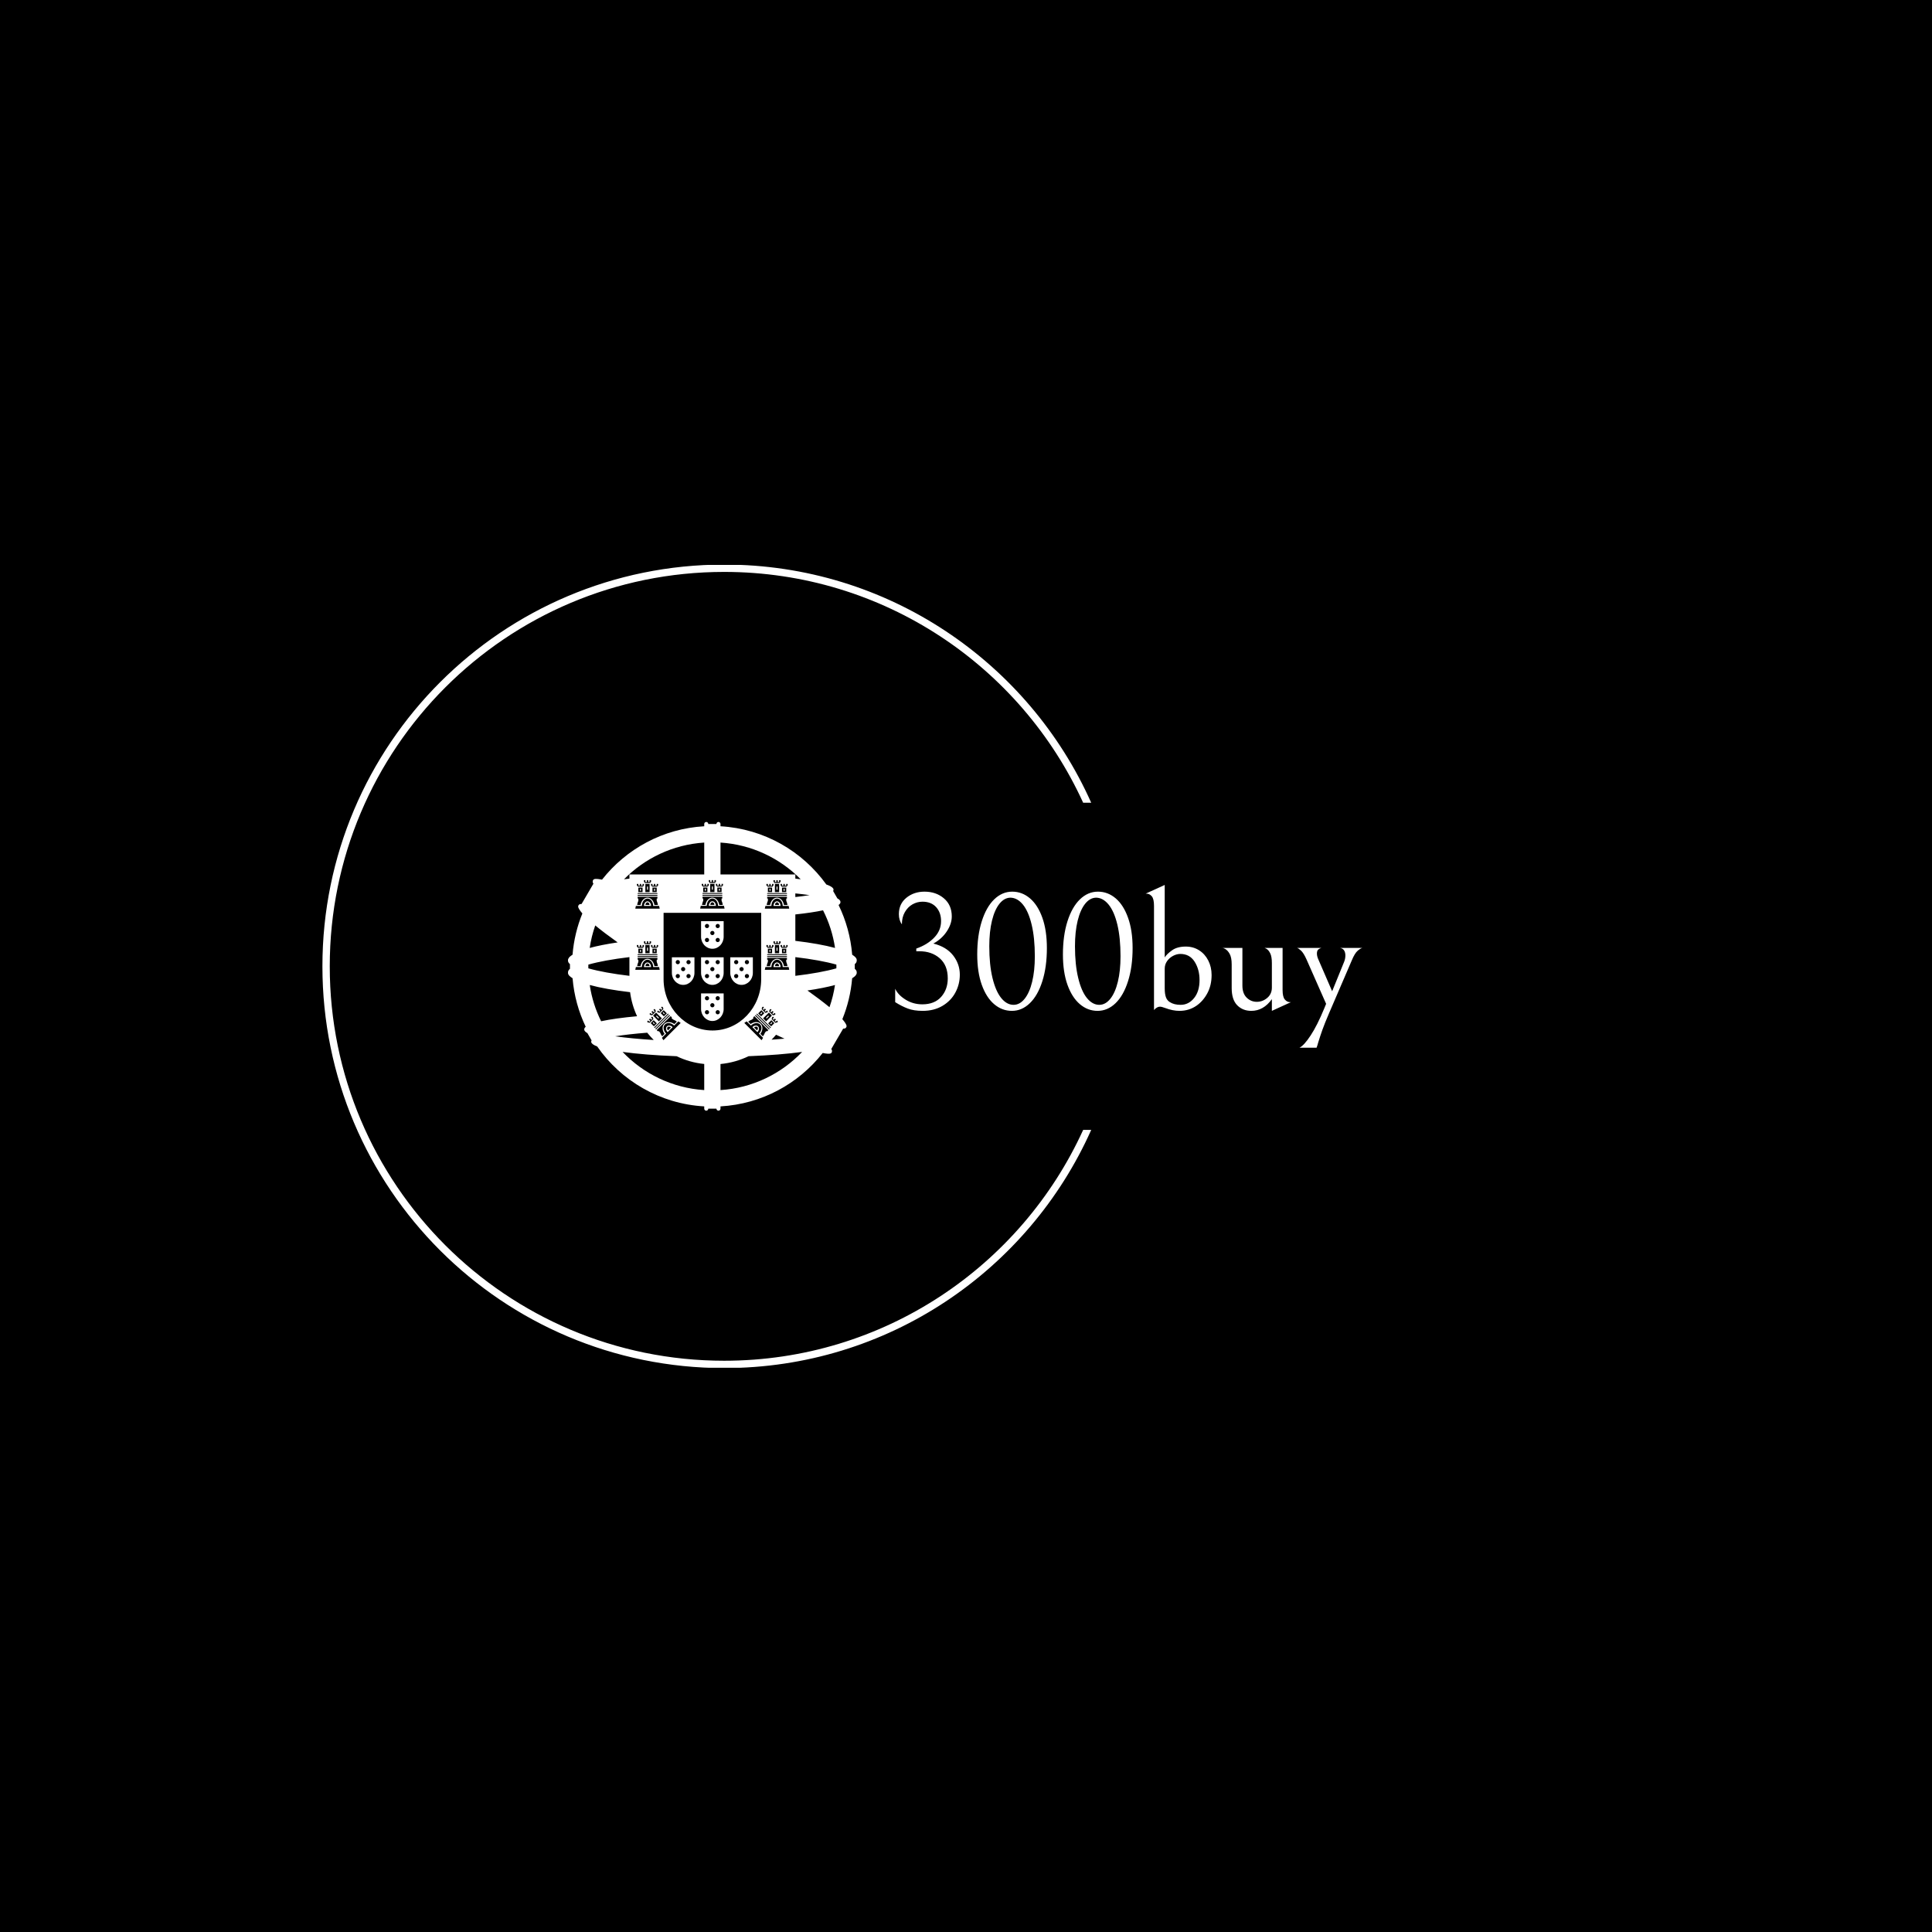
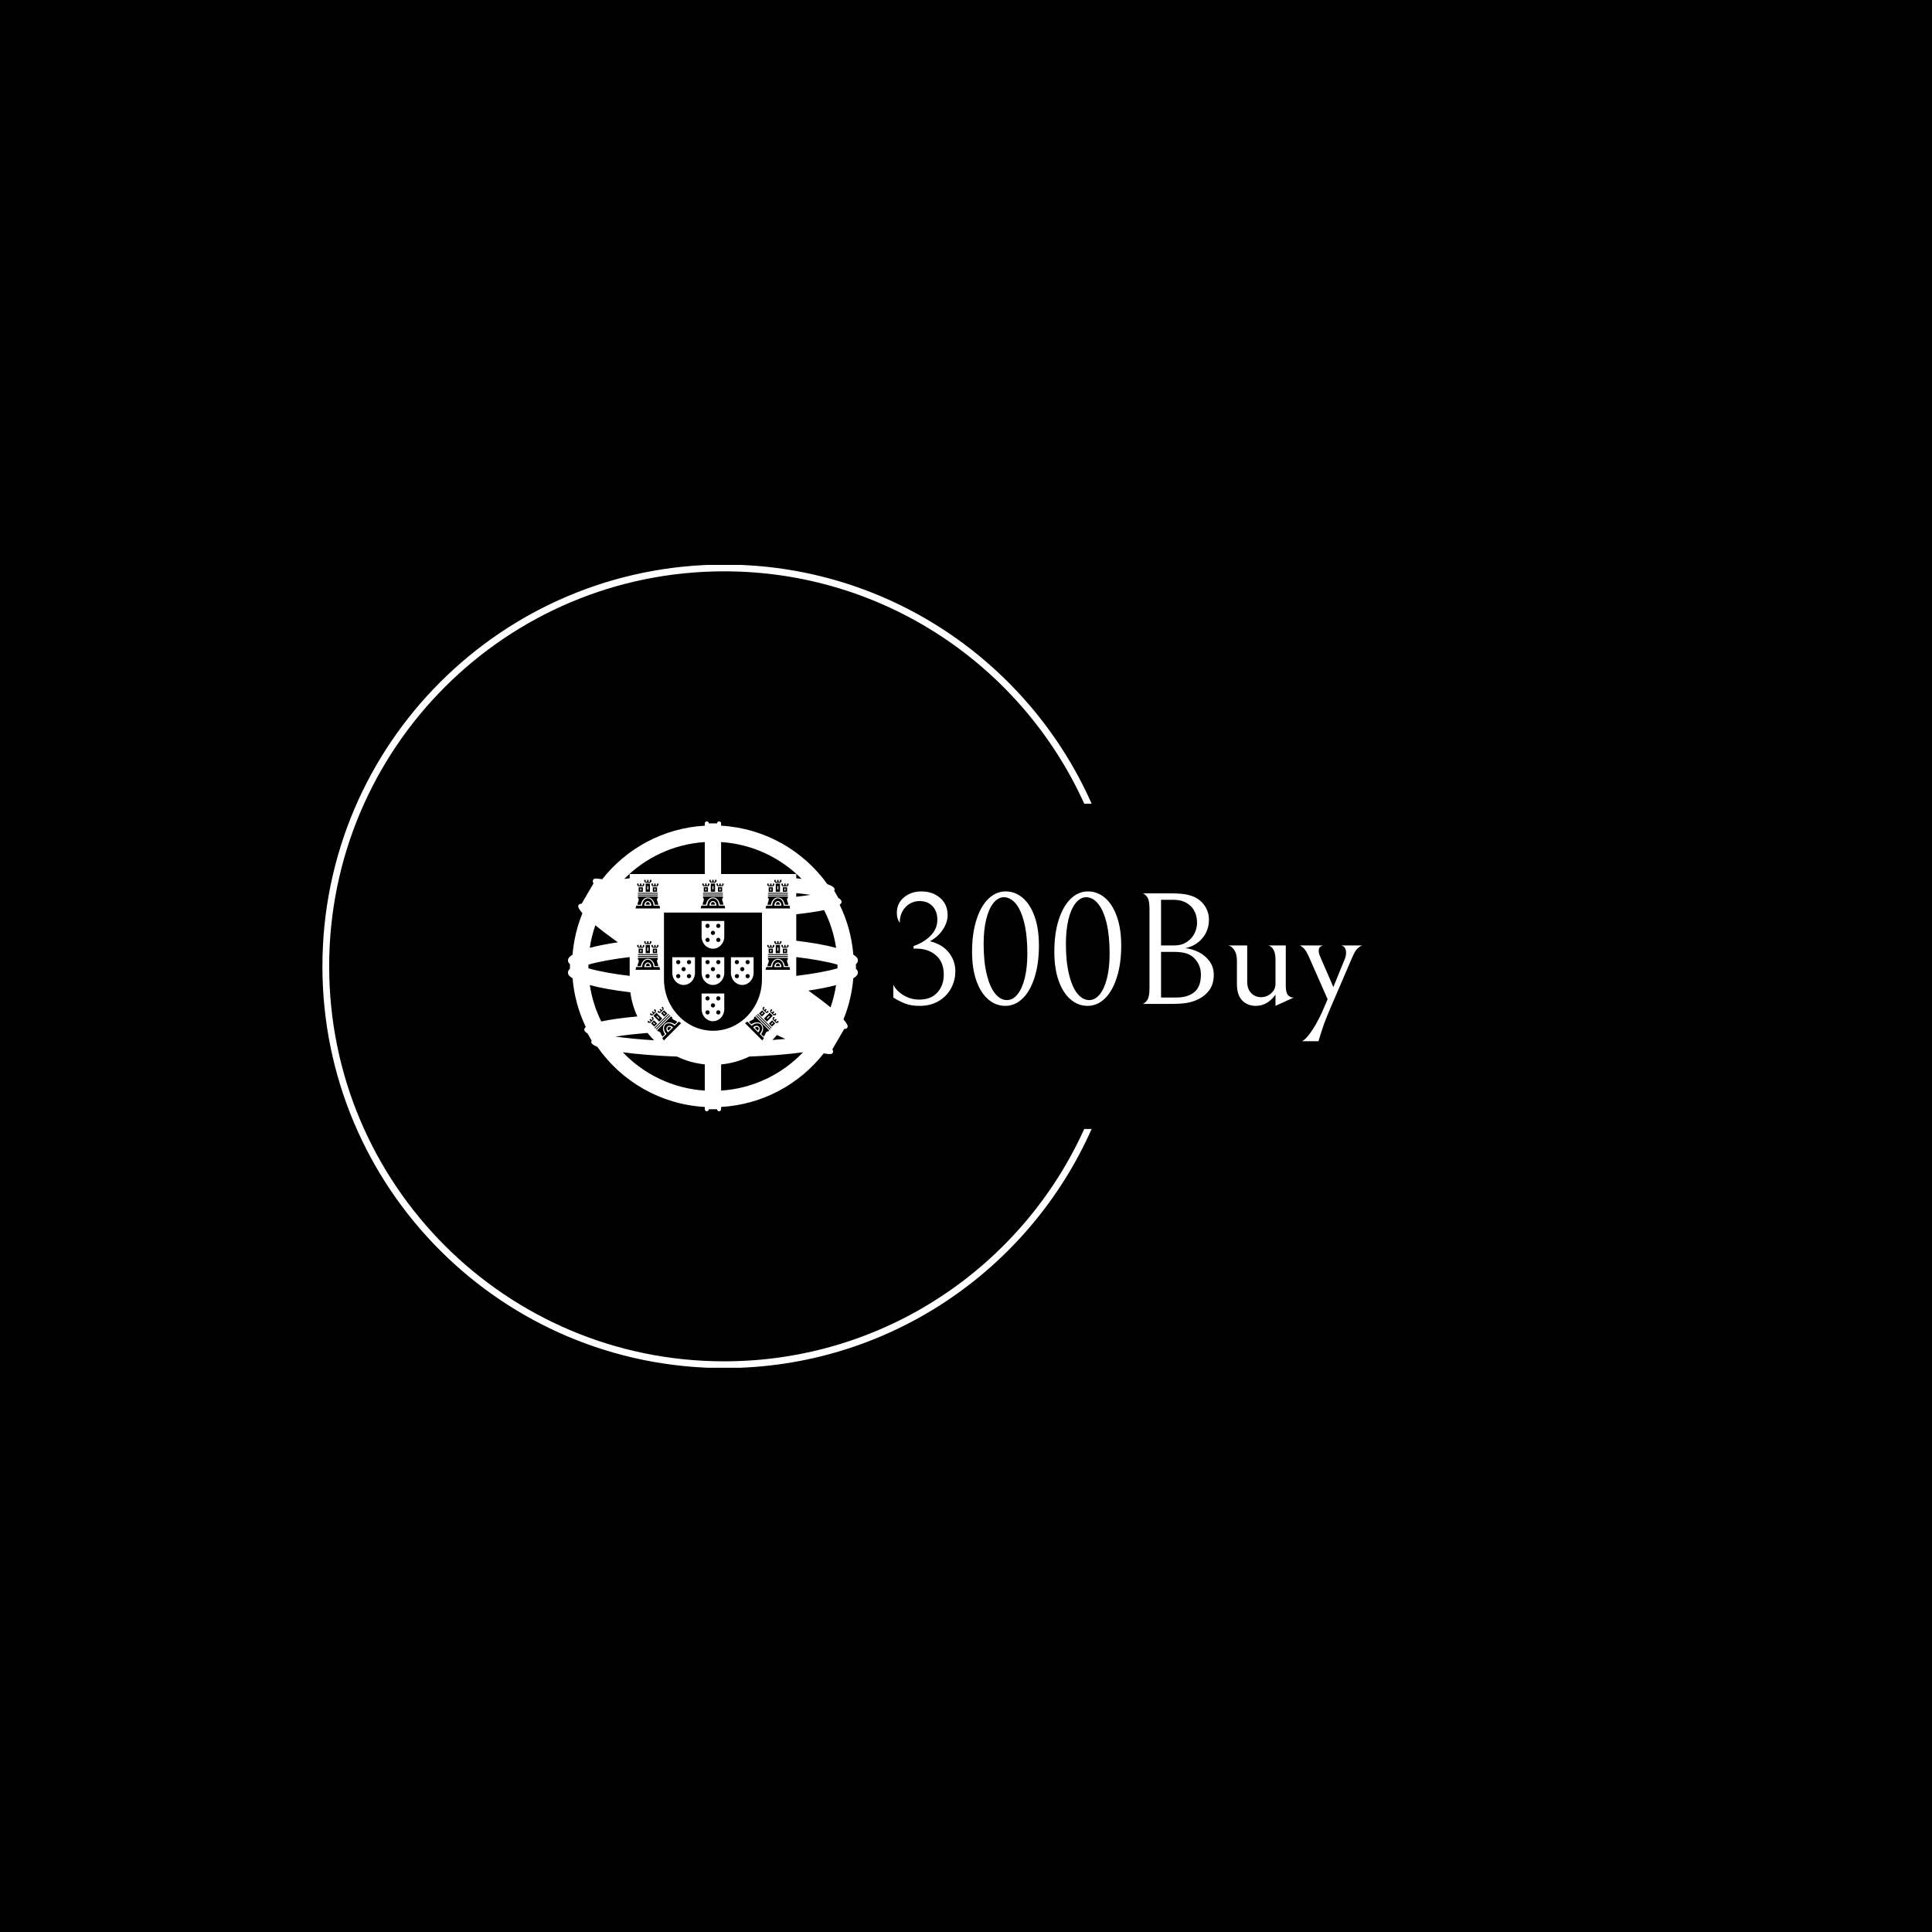
<svg xmlns="http://www.w3.org/2000/svg" version="1.1" width="1500" height="1500" viewBox="0 0 1500 1500">
  <rect width="1500" height="1500" fill="#000000" />
  <g transform="matrix(0.6666667,0,0,0.6666667,249.3939,438.5857)">
    <svg viewBox="0 0 396 247" data-background-color="#ffffff" preserveAspectRatio="xMidYMid meet" height="935" width="1500">
      <g id="tight-bounds" transform="matrix(1,0,0,1,0.24,-0.1)">
        <svg viewBox="0 0 395.52 247.2" height="247.2" width="395.52">
          <g>
            <svg />
          </g>
          <g>
            <svg viewBox="0 0 395.52 247.2" height="247.2" width="395.52">
-               <g transform="matrix(1,0,0,1,75.54432,79.18547)">
-                 <svg viewBox="0 0 244.431 88.829" height="88.829" width="244.431">
+               <g transform="matrix(1,0,0,1,75.54432,79.00606)">
+                 <svg viewBox="0 0 244.431 89.188" height="89.188" width="244.431">
                  <g>
-                     <svg viewBox="0 0 415.586 151.029" height="88.829" width="244.431">
-                       <g transform="matrix(1,0,0,1,171.1548,32.9512)">
-                         <svg viewBox="0 0 244.431 85.126" height="85.126" width="244.431">
+                     <svg viewBox="0 0 413.914 151.029" height="89.188" width="244.431">
+                       <g transform="matrix(1,0,0,1,169.4829,36.49238)">
+                         <svg viewBox="0 0 244.431 78.044" height="78.044" width="244.431">
                          <g id="textblocktransform">
-                             <svg viewBox="0 0 244.431 85.126" height="85.126" width="244.431" id="textblock">
+                             <svg viewBox="0 0 244.431 78.044" height="78.044" width="244.431" id="textblock">
                              <g>
-                                 <svg viewBox="0 0 244.431 85.126" height="85.126" width="244.431">
+                                 <svg viewBox="0 0 244.431 78.044" height="78.044" width="244.431">
                                  <g transform="matrix(1,0,0,1,0,0)">
-                                     <svg width="244.431" viewBox="1.9 -37 139.54 48.6" height="85.126" data-palette-color="#028349">
-                                       <path d="M13.3-19.5Q17.15-18.55 19.18-15.98 21.2-13.4 21.2-10.2L21.2-10.2Q21.2-7.35 19.88-4.88 18.55-2.4 16.03-0.9 13.5 0.6 10.1 0.6L10.1 0.6Q7.45 0.6 5.63-0.1 3.8-0.8 1.9-2L1.9-2 1.9-6Q2.75-4.15 5-2.75 7.25-1.35 10-1.35L10-1.35Q13.65-1.35 15.63-3.58 17.6-5.8 17.6-9.1L17.6-9.1Q17.6-13 15.2-15.1 12.8-17.2 9.15-17.2L9.15-17.2 8.2-17.2 8.2-18Q11.5-19.15 13.55-21.28 15.6-23.4 15.6-26.2L15.6-26.2Q15.6-28.75 14.13-30.38 12.65-32 10.05-32L10.05-32Q8.45-32 7.05-31.2 5.65-30.4 4.78-28.88 3.9-27.35 3.9-25.25L3.9-25.25Q3-26.45 3-28.3L3-28.3Q3-31.35 5.25-33.18 7.5-35 10.65-35L10.65-35Q14.1-35 16.45-33 18.8-31 18.8-27.6L18.8-27.6Q18.8-25.4 17.32-23.15 15.85-20.9 13.3-19.5L13.3-19.5ZM26.4-16.25Q26.4-21.85 27.75-26.13 29.1-30.4 31.47-32.7 33.85-35 36.85-35L36.85-35Q39.8-35 42.15-33 44.5-31 45.85-27.2 47.2-23.4 47.2-18.15L47.2-18.15Q47.2-12.55 45.85-8.28 44.5-4 42.12-1.7 39.75 0.6 36.75 0.6L36.75 0.6Q33.8 0.6 31.45-1.4 29.1-3.4 27.75-7.2 26.4-11 26.4-16.25L26.4-16.25ZM43.6-15.7Q43.6-21.2 42.65-25.15 41.7-29.1 40.05-31.13 38.4-33.15 36.35-33.2L36.35-33.2Q34.5-33.2 33.05-31.4 31.6-29.6 30.8-26.33 30-23.05 30-18.7L30-18.7Q30-13.2 30.95-9.25 31.9-5.3 33.55-3.25 35.2-1.2 37.25-1.2L37.25-1.2Q39.1-1.2 40.55-3 42-4.8 42.8-8.08 43.6-11.35 43.6-15.7L43.6-15.7ZM51.99-16.25Q51.99-21.85 53.34-26.13 54.7-30.4 57.07-32.7 59.45-35 62.45-35L62.45-35Q65.39-35 67.75-33 70.09-31 71.44-27.2 72.8-23.4 72.8-18.15L72.8-18.15Q72.8-12.55 71.44-8.28 70.09-4 67.72-1.7 65.34 0.6 62.34 0.6L62.34 0.6Q59.39 0.6 57.05-1.4 54.7-3.4 53.34-7.2 51.99-11 51.99-16.25L51.99-16.25ZM69.19-15.7Q69.19-21.2 68.25-25.15 67.3-29.1 65.64-31.13 63.99-33.15 61.95-33.2L61.95-33.2Q60.09-33.2 58.64-31.4 57.2-29.6 56.39-26.33 55.59-23.05 55.59-18.7L55.59-18.7Q55.59-13.2 56.55-9.25 57.49-5.3 59.14-3.25 60.8-1.2 62.84-1.2L62.84-1.2Q64.69-1.2 66.14-3 67.59-4.8 68.39-8.08 69.19-11.35 69.19-15.7L69.19-15.7ZM79.19-30.75Q79.19-32.85 78.52-33.63 77.84-34.4 76.99-34.4L76.99-34.4 76.69-34.4 82.39-37 82.39-15.35Q82.99-16.35 84.57-17.48 86.14-18.6 88.69-18.6L88.69-18.6Q90.89-18.6 92.64-17.5 94.39-16.4 95.39-14.45 96.39-12.5 96.39-10.1L96.39-10.1Q96.39-7.05 95.14-4.7 93.89-2.35 91.89-0.95L91.89-0.95Q89.64 0.6 86.79 0.6L86.79 0.6Q84.79 0.6 82.54-0.25L82.54-0.25Q81.49-0.65 80.94-0.65L80.94-0.65Q80.09-0.65 79.19 0.35L79.19 0.35 79.19-30.75ZM82.39-6.1Q82.39-4.5 82.74-3.5 83.09-2.5 83.94-2L83.94-2Q85.19-1.2 87.14-1.2L87.14-1.2Q89.54-1.2 91.17-3.23 92.79-5.25 92.79-8.6L92.79-8.6Q92.79-11.75 91.32-14.08 89.84-16.4 87.04-16.4L87.04-16.4Q85.99-16.4 84.89-15.83 83.79-15.25 83.09-14.25 82.39-13.25 82.39-12L82.39-12 82.39-6.1ZM114.39-2.9Q111.89 0.6 108.24 0.6L108.24 0.6Q105.69 0.6 104.04-1.07 102.39-2.75 102.39-6.2L102.39-6.2 102.39-13.3Q102.39-15.35 101.77-16.45 101.14-17.55 100.34-17.95 99.54-18.35 99.54-18.2L99.54-18.2 105.59-18.2 105.59-6.95Q105.59-4.6 106.86-3.35 108.14-2.1 109.89-2.1L109.89-2.1Q111.64-2.1 113.02-3.28 114.39-4.45 114.39-6.35L114.39-6.35 114.39-13.65Q114.39-15.6 113.89-16.6 113.39-17.6 112.74-17.95 112.09-18.3 112.09-18.2L112.09-18.2 117.59-18.2 117.59-5.65Q117.59-3.55 118.27-2.78 118.94-2 119.79-2L119.79-2 120.09-2 114.39 0.6 114.39-2.9ZM130.04-0.15L130.59-1.5 124.74-14.75Q123.89-16.65 123.11-17.38 122.34-18.1 121.89-18.2L121.89-18.2 129.19-18.2Q128.74-18.1 128.29-17.75 127.84-17.4 127.84-16.5L127.84-16.5Q127.84-15.65 128.34-14.6L128.34-14.6 132.39-5.25 135.99-14.1Q136.34-15 136.34-15.95L136.34-15.95Q136.34-16.85 135.96-17.45 135.59-18.05 134.74-18.2L134.74-18.2 141.44-18.2Q140.89-18.1 140.01-17.35 139.14-16.6 138.29-14.55L138.29-14.55 131.49 1.25Q130.14 4.4 129.49 6.23 128.84 8.05 128.24 10L128.24 10Q127.99 10.95 127.74 11.6L127.74 11.6 122.64 11.6Q123.99 10.95 125.96 7.95 127.94 4.95 130.04-0.15L130.04-0.15Z" opacity="1" transform="matrix(1,0,0,1,0,0)" fill="#ffffff" class="wordmark-text-0" data-fill-palette-color="primary" id="text-0" />
+                                     <svg width="244.431" viewBox="1.9 -35 145.94 46.6" height="78.044" data-palette-color="#028349">
+                                       <path d="M13.3-19.5Q17.15-18.55 19.18-15.98 21.2-13.4 21.2-10.2L21.2-10.2Q21.2-7.35 19.88-4.88 18.55-2.4 16.03-0.9 13.5 0.6 10.1 0.6L10.1 0.6Q7.45 0.6 5.63-0.1 3.8-0.8 1.9-2L1.9-2 1.9-6Q2.75-4.15 5-2.75 7.25-1.35 10-1.35L10-1.35Q13.65-1.35 15.63-3.58 17.6-5.8 17.6-9.1L17.6-9.1Q17.6-13 15.2-15.1 12.8-17.2 9.15-17.2L9.15-17.2 8.2-17.2 8.2-18Q11.5-19.15 13.55-21.28 15.6-23.4 15.6-26.2L15.6-26.2Q15.6-28.75 14.13-30.38 12.65-32 10.05-32L10.05-32Q8.45-32 7.05-31.2 5.65-30.4 4.78-28.88 3.9-27.35 3.9-25.25L3.9-25.25Q3-26.45 3-28.3L3-28.3Q3-31.35 5.25-33.18 7.5-35 10.65-35L10.65-35Q14.1-35 16.45-33 18.8-31 18.8-27.6L18.8-27.6Q18.8-25.4 17.32-23.15 15.85-20.9 13.3-19.5L13.3-19.5ZM26.4-16.25Q26.4-21.85 27.75-26.13 29.1-30.4 31.47-32.7 33.85-35 36.85-35L36.85-35Q39.8-35 42.15-33 44.5-31 45.85-27.2 47.2-23.4 47.2-18.15L47.2-18.15Q47.2-12.55 45.85-8.28 44.5-4 42.12-1.7 39.75 0.6 36.75 0.6L36.75 0.6Q33.8 0.6 31.45-1.4 29.1-3.4 27.75-7.2 26.4-11 26.4-16.25L26.4-16.25ZM43.6-15.7Q43.6-21.2 42.65-25.15 41.7-29.1 40.05-31.13 38.4-33.15 36.35-33.2L36.35-33.2Q34.5-33.2 33.05-31.4 31.6-29.6 30.8-26.33 30-23.05 30-18.7L30-18.7Q30-13.2 30.95-9.25 31.9-5.3 33.55-3.25 35.2-1.2 37.25-1.2L37.25-1.2Q39.1-1.2 40.55-3 42-4.8 42.8-8.08 43.6-11.35 43.6-15.7L43.6-15.7ZM51.99-16.25Q51.99-21.85 53.34-26.13 54.7-30.4 57.07-32.7 59.45-35 62.45-35L62.45-35Q65.39-35 67.75-33 70.09-31 71.44-27.2 72.8-23.4 72.8-18.15L72.8-18.15Q72.8-12.55 71.44-8.28 70.09-4 67.72-1.7 65.34 0.6 62.34 0.6L62.34 0.6Q59.39 0.6 57.05-1.4 54.7-3.4 53.34-7.2 51.99-11 51.99-16.25L51.99-16.25ZM69.19-15.7Q69.19-21.2 68.25-25.15 67.3-29.1 65.64-31.13 63.99-33.15 61.95-33.2L61.95-33.2Q60.09-33.2 58.64-31.4 57.2-29.6 56.39-26.33 55.59-23.05 55.59-18.7L55.59-18.7Q55.59-13.2 56.55-9.25 57.49-5.3 59.14-3.25 60.8-1.2 62.84-1.2L62.84-1.2Q64.69-1.2 66.14-3 67.59-4.8 68.39-8.08 69.19-11.35 69.19-15.7L69.19-15.7ZM95.29-0.85Q93.99-0.4 92.32-0.2 90.64 0 87.69 0L87.69 0 79.44 0Q80.09-0.15 80.84-1.13 81.59-2.1 81.59-4.9L81.59-4.9 81.59-29.65Q81.59-32.25 80.89-33.23 80.19-34.2 79.49-34.4L79.49-34.4 87.69-34.4Q90.89-34.4 92.57-34.13 94.24-33.85 95.49-33.3L95.49-33.3Q97.69-32.25 98.89-30.35 100.09-28.45 100.09-26.25L100.09-26.25Q100.09-22.9 98.07-20.48 96.04-18.05 92.74-17.35L92.74-17.35Q94.99-17.1 97.02-16.05 99.04-15 100.32-13.2 101.59-11.4 101.59-9.1L101.59-9.1Q101.59-5.9 99.89-3.88 98.19-1.85 95.29-0.85L95.29-0.85ZM93.89-30.9Q92.89-31.65 91.74-32.02 90.59-32.4 88.64-32.4L88.64-32.4 85.19-32.4 85.19-18.2 89.24-18.2Q91.04-18.2 92.24-18.75 93.44-19.3 94.34-20.2L94.34-20.2Q95.29-21.15 95.84-22.5 96.39-23.85 96.39-25.25L96.39-25.25Q96.39-26.95 95.77-28.45 95.14-29.95 93.89-30.9L93.89-30.9ZM94.94-14.75Q93.99-15.5 92.59-15.85 91.19-16.2 88.79-16.2L88.79-16.2 85.19-16.2 85.19-2 89.94-2Q93.54-2 95.57-3.7 97.59-5.4 97.59-9.1L97.59-9.1Q97.59-12.55 94.94-14.75L94.94-14.75ZM120.79-2.9Q118.29 0.6 114.64 0.6L114.64 0.6Q112.09 0.6 110.44-1.07 108.79-2.75 108.79-6.2L108.79-6.2 108.79-13.3Q108.79-15.35 108.16-16.45 107.54-17.55 106.74-17.95 105.94-18.35 105.94-18.2L105.94-18.2 111.99-18.2 111.99-6.95Q111.99-4.6 113.26-3.35 114.54-2.1 116.29-2.1L116.29-2.1Q118.04-2.1 119.41-3.28 120.79-4.45 120.79-6.35L120.79-6.35 120.79-13.65Q120.79-15.6 120.29-16.6 119.79-17.6 119.14-17.95 118.49-18.3 118.49-18.2L118.49-18.2 123.99-18.2 123.99-5.65Q123.99-3.55 124.66-2.78 125.34-2 126.19-2L126.19-2 126.49-2 120.79 0.6 120.79-2.9ZM136.44-0.15L136.99-1.5 131.14-14.75Q130.29-16.65 129.51-17.38 128.74-18.1 128.29-18.2L128.29-18.2 135.59-18.2Q135.14-18.1 134.69-17.75 134.24-17.4 134.24-16.5L134.24-16.5Q134.24-15.65 134.74-14.6L134.74-14.6 138.79-5.25 142.39-14.1Q142.74-15 142.74-15.95L142.74-15.95Q142.74-16.85 142.36-17.45 141.99-18.05 141.14-18.2L141.14-18.2 147.84-18.2Q147.29-18.1 146.41-17.35 145.54-16.6 144.69-14.55L144.69-14.55 137.89 1.25Q136.54 4.4 135.89 6.23 135.24 8.05 134.64 10L134.64 10Q134.39 10.95 134.14 11.6L134.14 11.6 129.04 11.6Q130.39 10.95 132.36 7.95 134.34 4.95 136.44-0.15L136.44-0.15Z" opacity="1" transform="matrix(1,0,0,1,0,0)" fill="#ffffff" class="wordmark-text-0" data-fill-palette-color="primary" id="text-0" />
                                    </svg>
                                  </g>
                                </svg>
                              </g>
                            </svg>
                          </g>
                        </svg>
                      </g>
                      <g>
                        <svg viewBox="0 0 151.059 151.029" height="151.029" width="151.059">
                          <g>
                            <svg version="1.1" x="0" y="0" viewBox="5.479 6.76 752.21 752.061" enable-background="new 0 0 763.17 763.17" xml:space="preserve" height="151.029" width="151.059" class="icon-icon-0" data-fill-palette-color="accent" id="icon-0">
                              <path d="M752.539 389.267l-0.042-12.085c3.59-3.017 5.529-6.133 5.132-11.139-0.193-2.46-1.351-4.573-2.844-6.313-0.098-0.118-0.208-0.234-0.311-0.351-0.038-0.042-0.075-0.085-0.114-0.126-2.042-2.271-4.963-4.35-8.588-6.73-3.781-46.12-16.123-89.813-35.438-129.488 3.212-2.323 4.903-4.711 4.903-7.148 0 0-0.005-0.116-0.024-0.301 0.041-0.427 0.024-0.687 0.024-0.687 0-3.149-2.813-6.217-8.108-9.167l-0.618-1.061-10.344-18.019c0.061-0.135 0.112-0.268 0.167-0.402 0.543-0.946 0.833-1.9 0.833-2.863 0 0-0.009-0.06-0.023-0.145 0.014-0.106 0.023-0.181 0.023-0.181 0-1.029-0.317-2.049-0.936-3.058-0.053-0.129-0.102-0.258-0.16-0.387-0.026 0.021-0.048 0.037-0.074 0.057-2.375-3.491-8.376-6.853-17.549-10.025C615.973 82.779 516.315 24.453 402.767 17.963v-5.907c0-2.912-2.384-5.296-5.296-5.296-2.908 0-5.289 2.379-5.295 5.286h-21.187c-0.006-2.907-2.387-5.286-5.295-5.286-2.912 0-5.296 2.384-5.296 5.296v5.907c-107.967 6.172-203.381 59.204-266.21 139.081-2.95-0.624-5.668-1.097-8.112-1.395-8.452-1.019-13.009-1.221-15.605 3.072-0.153 0.873-0.268 1.46-0.328 1.93-0.726 2.039-0.002 4.339 1.622 7.094-0.083 0.088-0.161 0.176-0.253 0.264l-30.654 52.497c-3.917-0.08-6.551 0.68-7.901 3.426-2.56 3.669 0.54 8.948 5.635 15.757 1.266 1.691 2.735 3.489 4.393 5.383C29.3 278.684 20.479 314.793 17.386 352.525c-5.389 3.544-8.962 6.185-10.669 10.034-0.727 1.175-1.18 2.361-1.156 3.485-0.518 4.792 1.455 7.975 5.074 11.052l0.042 12.097c-3.584 3.015-5.52 6.132-5.127 11.132 0.229 2.9 1.797 5.317 3.673 7.208 2.024 2.108 4.816 4.075 8.223 6.311 0.001 0.001 0.003 0.002 0.004 0.002 3.781 44.937 15.691 87.558 34.257 126.39-2.491 2.056-3.788 4.161-3.788 6.304 0 0-0.449 1.173 0.431 3.095 0.015 0.039 0.033 0.077 0.05 0.115 0.023 0.049 0.051 0.1 0.076 0.15 0.69 1.535 2.058 3.048 4.052 4.534 0.544 0.427 1.126 0.862 1.8 1.311-0.031-0.045-0.052-0.088-0.082-0.133 0.561 0.354 1.155 0.707 1.788 1.059l10.93 19.05c-0.111 0.252-0.209 0.5-0.297 0.745-0.432 0.844-0.676 1.695-0.676 2.553 0 0-0.137 0.624 0.246 1.681 1.09 3.762 6.391 7.39 15.338 10.812 62.249 89.308 163.355 149.506 278.821 156.106v5.907c0 2.917 2.384 5.296 5.296 5.296s5.296-2.379 5.296-5.296h21.185c0 2.917 2.384 5.296 5.296 5.296 2.912 0 5.296-2.379 5.296-5.296v-5.907C510.749 741.446 606.173 688.402 669 608.507c2.942 0.622 5.652 1.093 8.09 1.389 8.451 1.024 13.013 1.221 15.609-3.072 0.154-0.884 0.27-1.476 0.328-1.95 0.686-2.02-0.04-4.302-1.65-7.033 0.093-0.099 0.182-0.198 0.287-0.296l30.622-52.471c3.917 0.083 6.544-0.671 7.898-3.408 2.62-3.682-0.489-8.977-5.595-15.806-1.267-1.692-2.738-3.491-4.399-5.387 13.576-33.357 22.362-69.173 25.514-106.594 0.029-0.019 0.061-0.038 0.09-0.057 5.378-3.543 8.947-6.176 10.658-10.012 0.728-1.176 1.18-2.363 1.155-3.487C758.127 395.528 756.156 392.344 752.539 389.267zM669.888 236.885c15.336 30.247 26.051 63.23 31.221 98.026-26.778-7.269-62.019-13.559-103.39-18.477v-68.782C626.349 244.605 650.816 240.966 669.888 236.885zM597.719 202.334v-9.475c13.244 1.372 25.653 2.866 37.087 4.472C623.597 199.128 611.172 200.8 597.719 202.334zM402.767 60.43c81.625 5.285 154.981 40.87 208.941 95.636-4.513-0.601-9.186-1.183-13.989-1.747v-10.898H402.767V60.43zM211.55 526.678l2.684-2.679 3.269 3.268 2.586-2.596-3.263-3.269 2.524-2.523 3.274 3.278 2.591-2.607-3.269-3.269 2.602-2.596 3.264 3.269-1.215 1.22 1.681 1.677-10.402 10.406-1.67-1.686-1.38 1.376L211.55 526.678zM192.486 172.763v-4.619h3.569v4.619h3.678v-4.619h3.677v4.619h-1.717v2.394h-14.715v-2.394h-1.939v-4.619h3.781v4.619H192.486zM210.872 163.37v-4.93h3.563v4.93h3.672v-4.93h3.791v4.93h-1.83v2.394H205.25v-2.394h-1.841v-4.93h3.672v4.93H210.872zM229.255 172.763v-4.619h3.569v4.619h3.78v-4.619h3.678v4.619h-1.837v2.394h-14.699v-2.394h-1.846v-4.619h3.678v4.619H229.255zM186.977 206.34v-4.774h51.468v4.774h-1.841l0.041 5.617c1.557 3.387 2.617 7.116 3.202 11.079h-9.207c-1.717-10.888-9.139-19.075-18.04-19.075-8.906 0-16.334 8.197-18.04 19.095h-8.927c0.594-3.951 1.697-7.711 3.186-11.047v-5.669H186.977zM186.977 199.181v-2.395h51.458v2.395H186.977zM236.604 177.691v11.787h-11.037v-11.787H236.604zM218.108 168.143v21.335h-11.037v-21.335H218.108zM238.435 192.008v2.25h-51.458v-2.25H238.435zM188.819 189.478v-11.787h10.913v11.787H188.819zM198.005 225.429c0-10.551 6.589-19.09 14.714-19.09 8.111 0 14.699 8.539 14.699 19.09h15.49c0.657 2.297 1.154 4.691 1.48 7.158h-63.555c0.362-2.404 0.879-4.882 1.556-7.158H198.005zM192.496 332.011v-4.619h3.57v4.619h3.677v-4.619h3.678v4.619h-1.717v2.384h-14.715v-2.384h-1.94v-4.619h3.786v4.619H192.496zM210.883 322.603v-4.914h3.563v4.914h3.672v-4.914h3.791v4.914h-1.831v2.394h-14.818v-2.394h-1.841v-4.914h3.672v4.914H210.883zM218.119 327.381v21.335h-11.037v-21.335H218.119zM238.445 351.246v2.245h-51.457v-2.245H238.445zM225.577 348.717v-11.793h11.037v11.793H225.577zM238.445 356.024v2.395h-51.457v-2.395H238.445zM188.834 348.717v-11.793h10.908v11.793H188.834zM186.988 365.578v-4.779h51.468v4.779h-1.841l0.041 5.612c1.557 3.393 2.617 7.121 3.201 11.084h-9.206c-1.717-10.892-9.139-19.08-18.04-19.08-8.906 0-16.333 8.197-18.036 19.1h-8.942c0.605-3.951 1.706-7.711 3.201-11.047v-5.669H186.988zM238.455 332.011v2.384h-14.699v-2.384h-1.846v-4.619h3.678v4.619h3.677v-4.619h3.57v4.619h3.781v-4.619h3.678v4.619H238.455zM182.4 384.663h15.614c0-10.536 6.59-19.086 14.715-19.086 8.115 0 14.699 8.549 14.699 19.086h15.49c0.657 2.301 1.154 4.706 1.479 7.157h-63.555C181.205 389.421 181.723 386.944 182.4 384.663zM248.023 490.215l2.597-2.596 3.258 3.269-1.293 1.292 1.686 1.686-10.391 10.396-1.696-1.686-1.293 1.303-3.269-3.269 2.591-2.596 3.274 3.269 2.607-2.607-3.274-3.269 2.524-2.523 3.269 3.268 2.684-2.668L248.023 490.215zM279.025 521.144c3.497 1.313 6.884 3.197 10.096 5.596l-6.516 6.496c-8.906-6.486-19.954-7.024-26.244-0.734-6.294 6.299-5.74 17.358 0.75 26.264l-6.314 6.32c-2.37-3.218-4.246-6.652-5.55-10.076l-4.003-4.003-1.313 1.303-3.367-3.382 36.386-36.391 3.377 3.383-1.303 1.292L279.025 521.144zM234.865 547.242l-1.696-1.697 36.396-36.39 1.686 1.696L234.865 547.242zM231.39 543.767l-1.588-1.593 36.386-36.391 1.588 1.593L231.39 543.767zM222.959 501.541l2.524-2.514 3.481 3.486 2.596-2.607-3.486-3.475 2.695-2.689 3.471 3.486-1.293 1.304 1.686 1.685-10.474 10.479-1.697-1.686-1.303 1.293-3.475-3.475 2.596-2.597 3.486 3.476 2.679-2.68L222.959 501.541zM234.938 503.29l15.087 15.082-7.799 7.799-15.083-15.082L234.938 503.29zM255.3 513.096l-8.327-8.338 7.795-7.799 8.337 8.337L255.3 513.096zM228.69 523.036l8.337 8.328-7.711 7.717-8.337-8.328L228.69 523.036zM254.157 575.223c-1.453-1.966-2.829-4.087-3.972-6.175L261.233 558c-7.458-7.448-8.845-18.144-3.104-23.885 5.741-5.741 16.437-4.355 23.895 3.093l10.949-10.955c2.099 1.169 4.132 2.504 6.113 4.024L254.157 575.223zM254.525 416.265V243.402h254.218v172.862c0 73.837-56.649 133.678-126.747 133.678C311.894 549.942 254.525 490.101 254.525 416.265zM361.438 172.607v-4.618h3.569v4.618h3.662v-4.618h3.677v4.618h-1.717v2.379h-14.699v-2.379h-1.949v-4.618h3.78v4.618H361.438zM405.555 172.607v-4.618h3.662v4.618h-1.83v2.379h-14.704v-2.379h-1.831v-4.618h3.667v4.618h3.672v-4.618h3.569v4.618H405.555zM355.928 206.174v-4.779h51.458v4.779h-1.831l0.041 5.612c1.547 3.388 2.617 7.116 3.186 11.079h-9.206c-1.713-10.888-9.139-19.075-18.036-19.075-8.911 0-16.323 8.197-18.04 19.095h-8.927c0.59-3.947 1.692-7.711 3.186-11.048v-5.663H355.928zM407.386 191.852v2.245h-51.458v-2.245H407.386zM357.76 189.308v-11.787h10.908v11.787H357.76zM379.824 163.209v-4.923h3.549v4.923h3.687v-4.923h3.791v4.923h-1.841v2.384h-14.823v-2.384h-1.842v-4.923h3.678v4.923H379.824zM387.06 167.978v21.33h-11.037v-21.33H387.06zM394.518 189.308v-11.787h11.037v11.787H394.518zM407.386 196.616v2.395h-51.458v-2.395H407.386zM366.956 225.259c0-10.541 6.574-19.084 14.699-19.084 8.115 0 14.703 8.544 14.703 19.084h15.486c0.657 2.312 1.152 4.702 1.484 7.174h-63.555c0.357-2.416 0.89-4.888 1.557-7.174H366.956zM510.037 490.887l3.274-3.269 2.668 2.679-3.264 3.269 2.596 2.596 3.274-3.269 2.519 2.524-3.274 3.269 2.596 2.596 3.274-3.269 2.596 2.596-3.263 3.269-1.22-1.22-1.681 1.686-10.401-10.396 1.681-1.685L510.037 490.887zM529.876 172.763v-4.619h3.569v4.619h3.678v-4.619h3.672v4.619h-1.722v2.394h-14.704v-2.394h-1.95v-4.619h3.791v4.619H529.876zM548.264 163.37v-4.93h3.558v4.93h3.678v-4.93h3.791v4.93h-1.831v2.394h-14.828v-2.394h-1.836v-4.93h3.667v4.93H548.264zM566.645 172.763v-4.619h3.569v4.619h3.781v-4.619h3.667v4.619h-1.837v2.394h-14.699v-2.394h-1.836v-4.619h3.677v4.619H566.645zM524.368 206.34v-4.774h51.457v4.774h-1.83l0.041 5.617c1.547 3.387 2.616 7.116 3.19 11.079h-9.195c-1.728-10.888-9.155-19.075-18.051-19.075-8.897 0-16.323 8.197-18.041 19.095h-8.926c0.594-3.951 1.696-7.711 3.196-11.047v-5.669H524.368zM524.368 199.181v-2.395h51.457v2.395H524.368zM573.995 177.691v11.787h-11.037v-11.787H573.995zM555.499 168.143v21.335h-11.037v-21.335H555.499zM575.825 192.008v2.25h-51.457v-2.25H575.825zM526.209 189.478v-11.787h10.913v11.787H526.209zM535.395 225.429c0-10.551 6.59-19.09 14.704-19.09 8.12 0 14.699 8.539 14.699 19.09h15.496c0.646 2.297 1.159 4.691 1.473 7.158h-63.555c0.362-2.404 0.89-4.882 1.557-7.158H535.395zM529.876 332.011v-4.619h3.569v4.619h3.678v-4.619h3.672v4.619h-1.722v2.384h-14.704v-2.384h-1.95v-4.619h3.791v4.619H529.876zM548.264 322.603v-4.914h3.558v4.914h3.678v-4.914h3.791v4.914h-1.831v2.394h-14.828v-2.394h-1.836v-4.914h3.667v4.914H548.264zM555.499 327.381v21.335h-11.037v-21.335H555.499zM575.825 351.246v2.245h-51.457v-2.245H575.825zM562.958 348.717v-11.793h11.037v11.793H562.958zM575.825 356.024v2.395h-51.457v-2.395H575.825zM526.209 348.717v-11.793h10.913v11.793H526.209zM524.368 365.578v-4.779h51.457v4.779h-1.83l0.041 5.612c1.547 3.393 2.616 7.121 3.19 11.084h-9.195c-1.728-10.892-9.155-19.08-18.051-19.08-8.897 0-16.323 8.197-18.041 19.1h-8.926c0.594-3.951 1.696-7.711 3.196-11.047v-5.669H524.368zM575.825 332.011v2.384h-14.699v-2.384h-1.836v-4.619h3.677v4.619h3.678v-4.619h3.569v4.619h3.781v-4.619h3.667v4.619H575.825zM519.77 384.663h15.625c0-10.536 6.59-19.086 14.704-19.086 8.12 0 14.699 8.549 14.699 19.086h15.496c0.646 2.311 1.159 4.706 1.473 7.157h-63.555C518.575 389.421 519.103 386.954 519.77 384.663zM549.091 529.947l-1.293-1.283-1.67 1.676-10.406-10.396 1.686-1.685-1.304-1.304 3.274-3.269 2.596 2.596-3.263 3.279 2.596 2.596 3.274-3.269 2.519 2.524-3.274 3.279 2.679 2.668 3.264-3.269 2.607 2.587L549.091 529.947zM522.77 551.09l-3.94 4.003c-1.304 3.497-3.181 6.879-5.581 10.085l-6.507-6.516c6.496-8.896 7.034-19.943 0.746-26.232-6.295-6.3-17.353-5.741-26.275 0.754l-6.31-6.319c3.206-2.379 6.651-4.252 10.076-5.556l4.003-4.003-1.304-1.303 3.378-3.383 36.396 36.391-3.377 3.382L522.77 551.09zM492.751 510.935l1.681-1.708 36.397 36.401-1.692 1.697L492.751 510.935zM496.222 507.458l1.593-1.583 36.385 36.381-1.593 1.593L496.222 507.458zM529.675 497.228l3.486-3.475 2.596 2.596-3.475 3.475 2.679 2.689 3.486-3.486 2.508 2.524-3.486 3.475 2.607 2.607 3.486-3.486 2.679 2.68-3.486 3.486-1.303-1.304-1.681 1.697-10.489-10.49 1.696-1.685L529.675 497.228zM536.699 510.996l-15.083 15.092-7.81-7.799 15.083-15.081L536.699 510.996zM534.697 539.174l-7.81-7.81 8.337-8.328 7.799 7.8L534.697 539.174zM516.941 504.758l-8.321 8.338-7.711-7.718 8.321-8.327L516.941 504.758zM470.941 526.253l11.047 11.037c7.448-7.448 18.144-8.833 23.885-3.093 5.741 5.741 4.355 16.437-3.104 23.896l10.965 10.944c-1.179 2.099-2.514 4.137-4.024 6.123l-44.946-44.945C466.725 528.767 468.841 527.392 470.941 526.253zM547.469 561.017C547.469 561.017 547.469 561.017 547.469 561.017c7.557 3.566 14.921 6.982 22.026 10.202-10.823 0.946-22.083 1.825-33.669 2.632C539.875 569.732 543.759 565.451 547.469 561.017zM360.397 60.43v82.991H165.55v10.885c-4.841 0.568-9.549 1.154-14.096 1.76C205.415 101.3 278.772 65.715 360.397 60.43zM76.511 276.265c15.819 13.054 35.514 27.962 58.384 44.212-28.325 4.162-52.925 9.027-72.844 14.434C65.055 314.688 69.941 295.082 76.511 276.265zM58.513 382.79c0-1.499 0.036-2.989 0.057-4.483 27.197-7.715 63.744-14.367 106.98-19.515v48.758c-43.229-5.144-79.778-11.789-106.97-19.499C58.552 386.299 58.513 384.55 58.513 382.79zM91.849 525.836c-14.461-29.235-24.641-60.963-29.689-94.38 27.168 7.368 63.033 13.728 105.165 18.673v0c2.856 22.111 9.097 43.17 18.167 62.664 0 0 0-0.001-0.001-0.002C147.388 516.254 115.375 520.701 91.849 525.836zM211.917 555.667c5.268 6.661 10.924 13.002 16.927 18.998 0 0-0.001-0.001-0.001-0.001-38.156-2.402-72.181-5.674-100.362-9.607C151.631 561.349 179.892 558.166 211.917 555.667zM147.77 605.744c37.553 5.176 85.964 9.096 140.73 11.206 22.162 10.643 46.395 17.634 71.897 20.195v68.005C276.906 699.745 202.051 662.652 147.77 605.744zM402.767 705.15v-67.888c-0.001 0-0.002 0-0.003 0 25.99-2.453 50.628-9.507 73.086-20.359 54.273-2.121 102.256-6.021 139.541-11.159C561.111 662.653 486.258 699.745 402.767 705.15zM686.661 489.285c-15.607-12.878-34.981-27.559-57.458-43.555 27.875-4.122 52.113-8.927 71.794-14.261C697.986 451.399 693.139 470.724 686.661 489.285zM704.58 388.054c-27.176 7.701-63.678 14.345-106.861 19.488v-48.741c43.185 5.144 79.698 11.788 106.871 19.496 0.02 1.497 0.057 2.991 0.057 4.493C704.646 384.55 704.608 386.301 704.58 388.054zM352.169 265.192v40.539c0 17.306 13.282 31.343 29.496 31.343 16.22 0 29.332-14.037 29.332-31.343v-40.539H352.169zM367.622 319.691c-3.041 0-5.487-2.457-5.487-5.488s2.446-5.477 5.487-5.477c3.016 0 5.473 2.447 5.473 5.477S370.638 319.691 367.622 319.691zM367.622 283.275c-3.041 0-5.487-2.447-5.487-5.477 0-3.031 2.446-5.488 5.487-5.488 3.016 0 5.473 2.457 5.473 5.488C373.096 280.828 370.638 283.275 367.622 283.275zM381.582 301.496c-3.031 0-5.487-2.462-5.487-5.488 0-3.031 2.456-5.487 5.487-5.487 3.032 0 5.488 2.456 5.488 5.487C387.07 299.034 384.614 301.496 381.582 301.496zM395.542 319.691c-3.03 0-5.477-2.457-5.477-5.488s2.447-5.477 5.477-5.477c3.041 0 5.488 2.447 5.488 5.477S398.583 319.691 395.542 319.691zM395.542 283.275c-3.03 0-5.477-2.447-5.477-5.477 0-3.031 2.447-5.488 5.477-5.488 3.041 0 5.488 2.457 5.488 5.488C401.03 280.828 398.583 283.275 395.542 283.275zM352.169 399.775c0 17.317 13.282 31.354 29.496 31.354 16.22 0 29.332-14.037 29.332-31.354v-40.502h-58.827V399.775zM395.542 366.385c3.041 0 5.488 2.467 5.488 5.497 0 3.016-2.447 5.472-5.488 5.472-3.03 0-5.477-2.456-5.477-5.472C390.065 368.852 392.512 366.385 395.542 366.385zM395.542 402.786c3.041 0 5.488 2.451 5.488 5.472 0 3.031-2.447 5.483-5.488 5.483-3.03 0-5.477-2.452-5.477-5.483C390.065 405.237 392.512 402.786 395.542 402.786zM381.582 384.58c3.032 0 5.488 2.457 5.488 5.488 0 3.036-2.456 5.467-5.488 5.467-3.031 0-5.487-2.431-5.487-5.467C376.095 387.037 378.552 384.58 381.582 384.58zM367.622 366.385c3.016 0 5.473 2.467 5.473 5.497 0 3.016-2.457 5.472-5.473 5.472-3.041 0-5.487-2.456-5.487-5.472C362.136 368.852 364.581 366.385 367.622 366.385zM367.622 402.786c3.016 0 5.473 2.451 5.473 5.472 0 3.031-2.457 5.483-5.473 5.483-3.041 0-5.487-2.452-5.487-5.483C362.136 405.237 364.581 402.786 367.622 402.786zM352.169 493.856c0 17.315 13.282 31.332 29.496 31.332 16.22 0 29.332-14.017 29.332-31.332v-40.529h-58.827V493.856zM395.542 460.434c3.041 0 5.488 2.472 5.488 5.492 0 3.021-2.447 5.483-5.488 5.483-3.03 0-5.477-2.462-5.477-5.483C390.065 462.906 392.512 460.434 395.542 460.434zM395.542 496.856c3.041 0 5.488 2.451 5.488 5.482 0 3.041-2.447 5.483-5.488 5.483-3.03 0-5.477-2.442-5.477-5.483C390.065 499.307 392.512 496.856 395.542 496.856zM381.582 478.65c3.032 0 5.488 2.462 5.488 5.483 0 3.02-2.456 5.483-5.488 5.483-3.031 0-5.487-2.463-5.487-5.483C376.095 481.112 378.552 478.65 381.582 478.65zM367.622 460.434c3.016 0 5.473 2.472 5.473 5.492 0 3.021-2.457 5.483-5.473 5.483-3.041 0-5.487-2.462-5.487-5.483C362.136 462.906 364.581 460.434 367.622 460.434zM367.622 496.856c3.016 0 5.473 2.451 5.473 5.482 0 3.041-2.457 5.483-5.473 5.483-3.041 0-5.487-2.442-5.487-5.483C362.136 499.307 364.581 496.856 367.622 496.856zM276.113 399.775c0 17.317 13.261 31.354 29.491 31.354 16.214 0 29.33-14.037 29.33-31.354v-40.502h-58.822V399.775zM319.491 366.385c3.025 0 5.472 2.467 5.472 5.497 0 3.016-2.447 5.472-5.472 5.472-3.03 0-5.488-2.456-5.488-5.472C314.004 368.852 316.461 366.385 319.491 366.385zM319.491 402.786c3.025 0 5.472 2.451 5.472 5.472 0 3.031-2.447 5.483-5.472 5.483-3.03 0-5.488-2.452-5.488-5.483C314.004 405.237 316.461 402.786 319.491 402.786zM305.517 384.58c3.031 0 5.487 2.457 5.487 5.488 0 3.036-2.456 5.467-5.487 5.467-3.026 0-5.488-2.431-5.488-5.467C300.029 387.037 302.491 384.58 305.517 384.58zM291.557 366.385c3.03 0 5.477 2.467 5.477 5.497 0 3.016-2.447 5.472-5.477 5.472-3.031 0-5.497-2.456-5.497-5.472C286.06 368.852 288.527 366.385 291.557 366.385zM291.557 402.786c3.03 0 5.477 2.451 5.477 5.472 0 3.031-2.447 5.483-5.477 5.483-3.031 0-5.497-2.452-5.497-5.483C286.06 405.237 288.527 402.786 291.557 402.786zM428.229 359.273v40.502c0 17.317 13.117 31.354 29.332 31.354 16.219 0 29.491-14.037 29.491-31.354v-40.502H428.229zM443.673 413.741c-3.015 0-5.472-2.452-5.472-5.483 0-3.021 2.457-5.472 5.472-5.472 3.032 0 5.488 2.451 5.488 5.472C449.161 411.288 446.705 413.741 443.673 413.741zM443.673 377.354c-3.015 0-5.472-2.456-5.472-5.472 0-3.031 2.457-5.497 5.472-5.497 3.032 0 5.488 2.467 5.488 5.497C449.161 374.898 446.705 377.354 443.673 377.354zM457.649 395.534c-3.031 0-5.488-2.431-5.488-5.467 0-3.031 2.456-5.488 5.488-5.488 3.025 0 5.472 2.457 5.472 5.488C463.121 393.103 460.674 395.534 457.649 395.534zM471.607 413.741c-3.031 0-5.487-2.452-5.487-5.483 0-3.021 2.456-5.472 5.487-5.472 3.031 0 5.488 2.451 5.488 5.472C477.095 411.288 474.639 413.741 471.607 413.741zM471.607 377.354c-3.031 0-5.487-2.456-5.487-5.472 0-3.031 2.456-5.497 5.487-5.497 3.031 0 5.488 2.467 5.488 5.497C477.095 374.898 474.639 377.354 471.607 377.354zM382.824 174.65h-2.544v8.472h2.544V174.65zM236.666 510.996l-1.801 1.8 5.985 5.99 1.8-1.801L236.666 510.996zM500.758 539.226c-3.599-3.611-10.318-2.752-15.009 1.944l13.07 13.075C503.515 549.549 504.368 542.836 500.758 539.226zM497.846 549.642l-7.489-7.49c2.679-2.689 6.538-3.196 8.601-1.116C501.021 543.094 500.535 546.952 497.846 549.642zM381.593 213.333c-5.105 0-9.248 5.368-9.248 12.014h18.506C390.851 218.701 386.697 213.333 381.593 213.333zM376.297 222.781c0-3.811 2.374-6.884 5.296-6.884 2.922 0 5.296 3.073 5.296 6.884H376.297zM252.141 503.972l3.739 3.744 1.805-1.8-3.739-3.734L252.141 503.972zM508.087 507.769l3.75-3.744-1.8-1.8-3.75 3.744L508.087 507.769zM361.985 185.921h2.545v-5.296h-2.545V185.921zM231.7 531.892l-3.739-3.744-1.8 1.8 3.75 3.744L231.7 531.892zM263.157 539.226c-3.61 3.61-2.74 10.323 1.939 15.019l13.081-13.075C273.485 536.474 266.773 535.615 263.157 539.226zM266.084 549.632c-2.695-2.689-3.192-6.538-1.112-8.606 2.064-2.069 5.906-1.573 8.601 1.116L266.084 549.632zM398.733 185.921h2.539v-5.296h-2.539V185.921zM550.042 213.503c-5.115 0-9.247 5.368-9.247 11.999h18.495C559.29 218.871 555.153 213.503 550.042 213.503zM544.746 222.942c0-3.807 2.364-6.879 5.296-6.879 2.928 0 5.296 3.072 5.296 6.879H544.746zM536.021 528.209l-3.75 3.744 1.8 1.801 3.75-3.745L536.021 528.209zM551.263 334.054h-2.545v8.477h2.545V334.054zM567.183 345.324h2.544v-5.296h-2.544V345.324zM550.042 372.736c-5.115 0-9.247 5.374-9.247 12.015h18.495C559.29 378.11 555.153 372.736 550.042 372.736zM544.746 382.175c0-3.802 2.364-6.873 5.296-6.873 2.928 0 5.296 3.072 5.296 6.873H544.746zM569.727 180.795h-2.544v5.296h2.544V180.795zM521.203 516.924l1.8 1.8 5.984-5.989-1.8-1.8L521.203 516.924zM551.263 174.821h-2.545v8.472h2.545V174.821zM530.44 186.091h2.54v-5.296h-2.54V186.091zM213.883 174.821h-2.54v8.472h2.54V174.821zM212.667 372.736c-5.11 0-9.247 5.374-9.247 12.015h18.49C221.91 378.11 217.772 372.736 212.667 372.736zM207.371 382.186c0-3.812 2.37-6.884 5.296-6.884 2.922 0 5.296 3.072 5.296 6.884H207.371zM193.06 345.324h2.539v-5.296h-2.539V345.324zM229.802 345.324h2.545v-5.296h-2.545V345.324zM213.893 334.054h-2.54v8.477h2.54V334.054zM193.05 186.091h2.539v-5.296h-2.539V186.091zM232.337 180.795h-2.545v5.296h2.545V180.795zM212.652 213.503c-5.106 0-9.243 5.368-9.243 11.999h18.49C221.899 218.871 217.762 213.503 212.652 213.503zM207.356 222.942c0-3.807 2.374-6.879 5.296-6.879 2.927 0 5.296 3.072 5.296 6.879H207.356zM530.44 345.324h2.54v-5.296h-2.54V345.324z" fill="#ffffff" data-fill-palette-color="accent" />
                            </svg>
                          </g>
                        </svg>
                      </g>
                    </svg>
                  </g>
                </svg>
              </g>
              <g>
-                 <path d="M0 123.6c0-68.262 55.338-123.6 123.6-123.6 50.341 0 93.653 30.095 112.925 73.276l-2.478 0c-19.122-41.899-61.384-71.018-110.447-71.018-67.016 0-121.342 54.327-121.342 121.342 0 67.016 54.327 121.342 121.342 121.342 49.063 0 91.326-29.119 110.447-71.018h2.478c-19.272 43.18-62.584 73.276-112.925 73.276-68.262 0-123.6-55.338-123.6-123.6z" fill="#ffffff" stroke="transparent" data-fill-palette-color="tertiary" />
+                 <path d="M0 123.6c0-68.262 55.338-123.6 123.6-123.6 50.454 0 93.847 30.23 113.054 73.566h-2.278c-19.071-42.157-61.498-71.488-110.776-71.488-67.115 0-121.522 54.407-121.522 121.522 0 67.115 54.407 121.522 121.522 121.522 49.278 0 91.706-29.331 110.776-71.488h2.278c-19.207 43.336-62.6 73.566-113.054 73.566-68.262 0-123.6-55.338-123.6-123.6z" fill="#ffffff" stroke="transparent" data-fill-palette-color="tertiary" />
              </g>
            </svg>
          </g>
          <defs />
        </svg>
        <rect width="395.52" height="247.2" fill="none" stroke="none" visibility="hidden" />
      </g>
    </svg>
  </g>
</svg>
